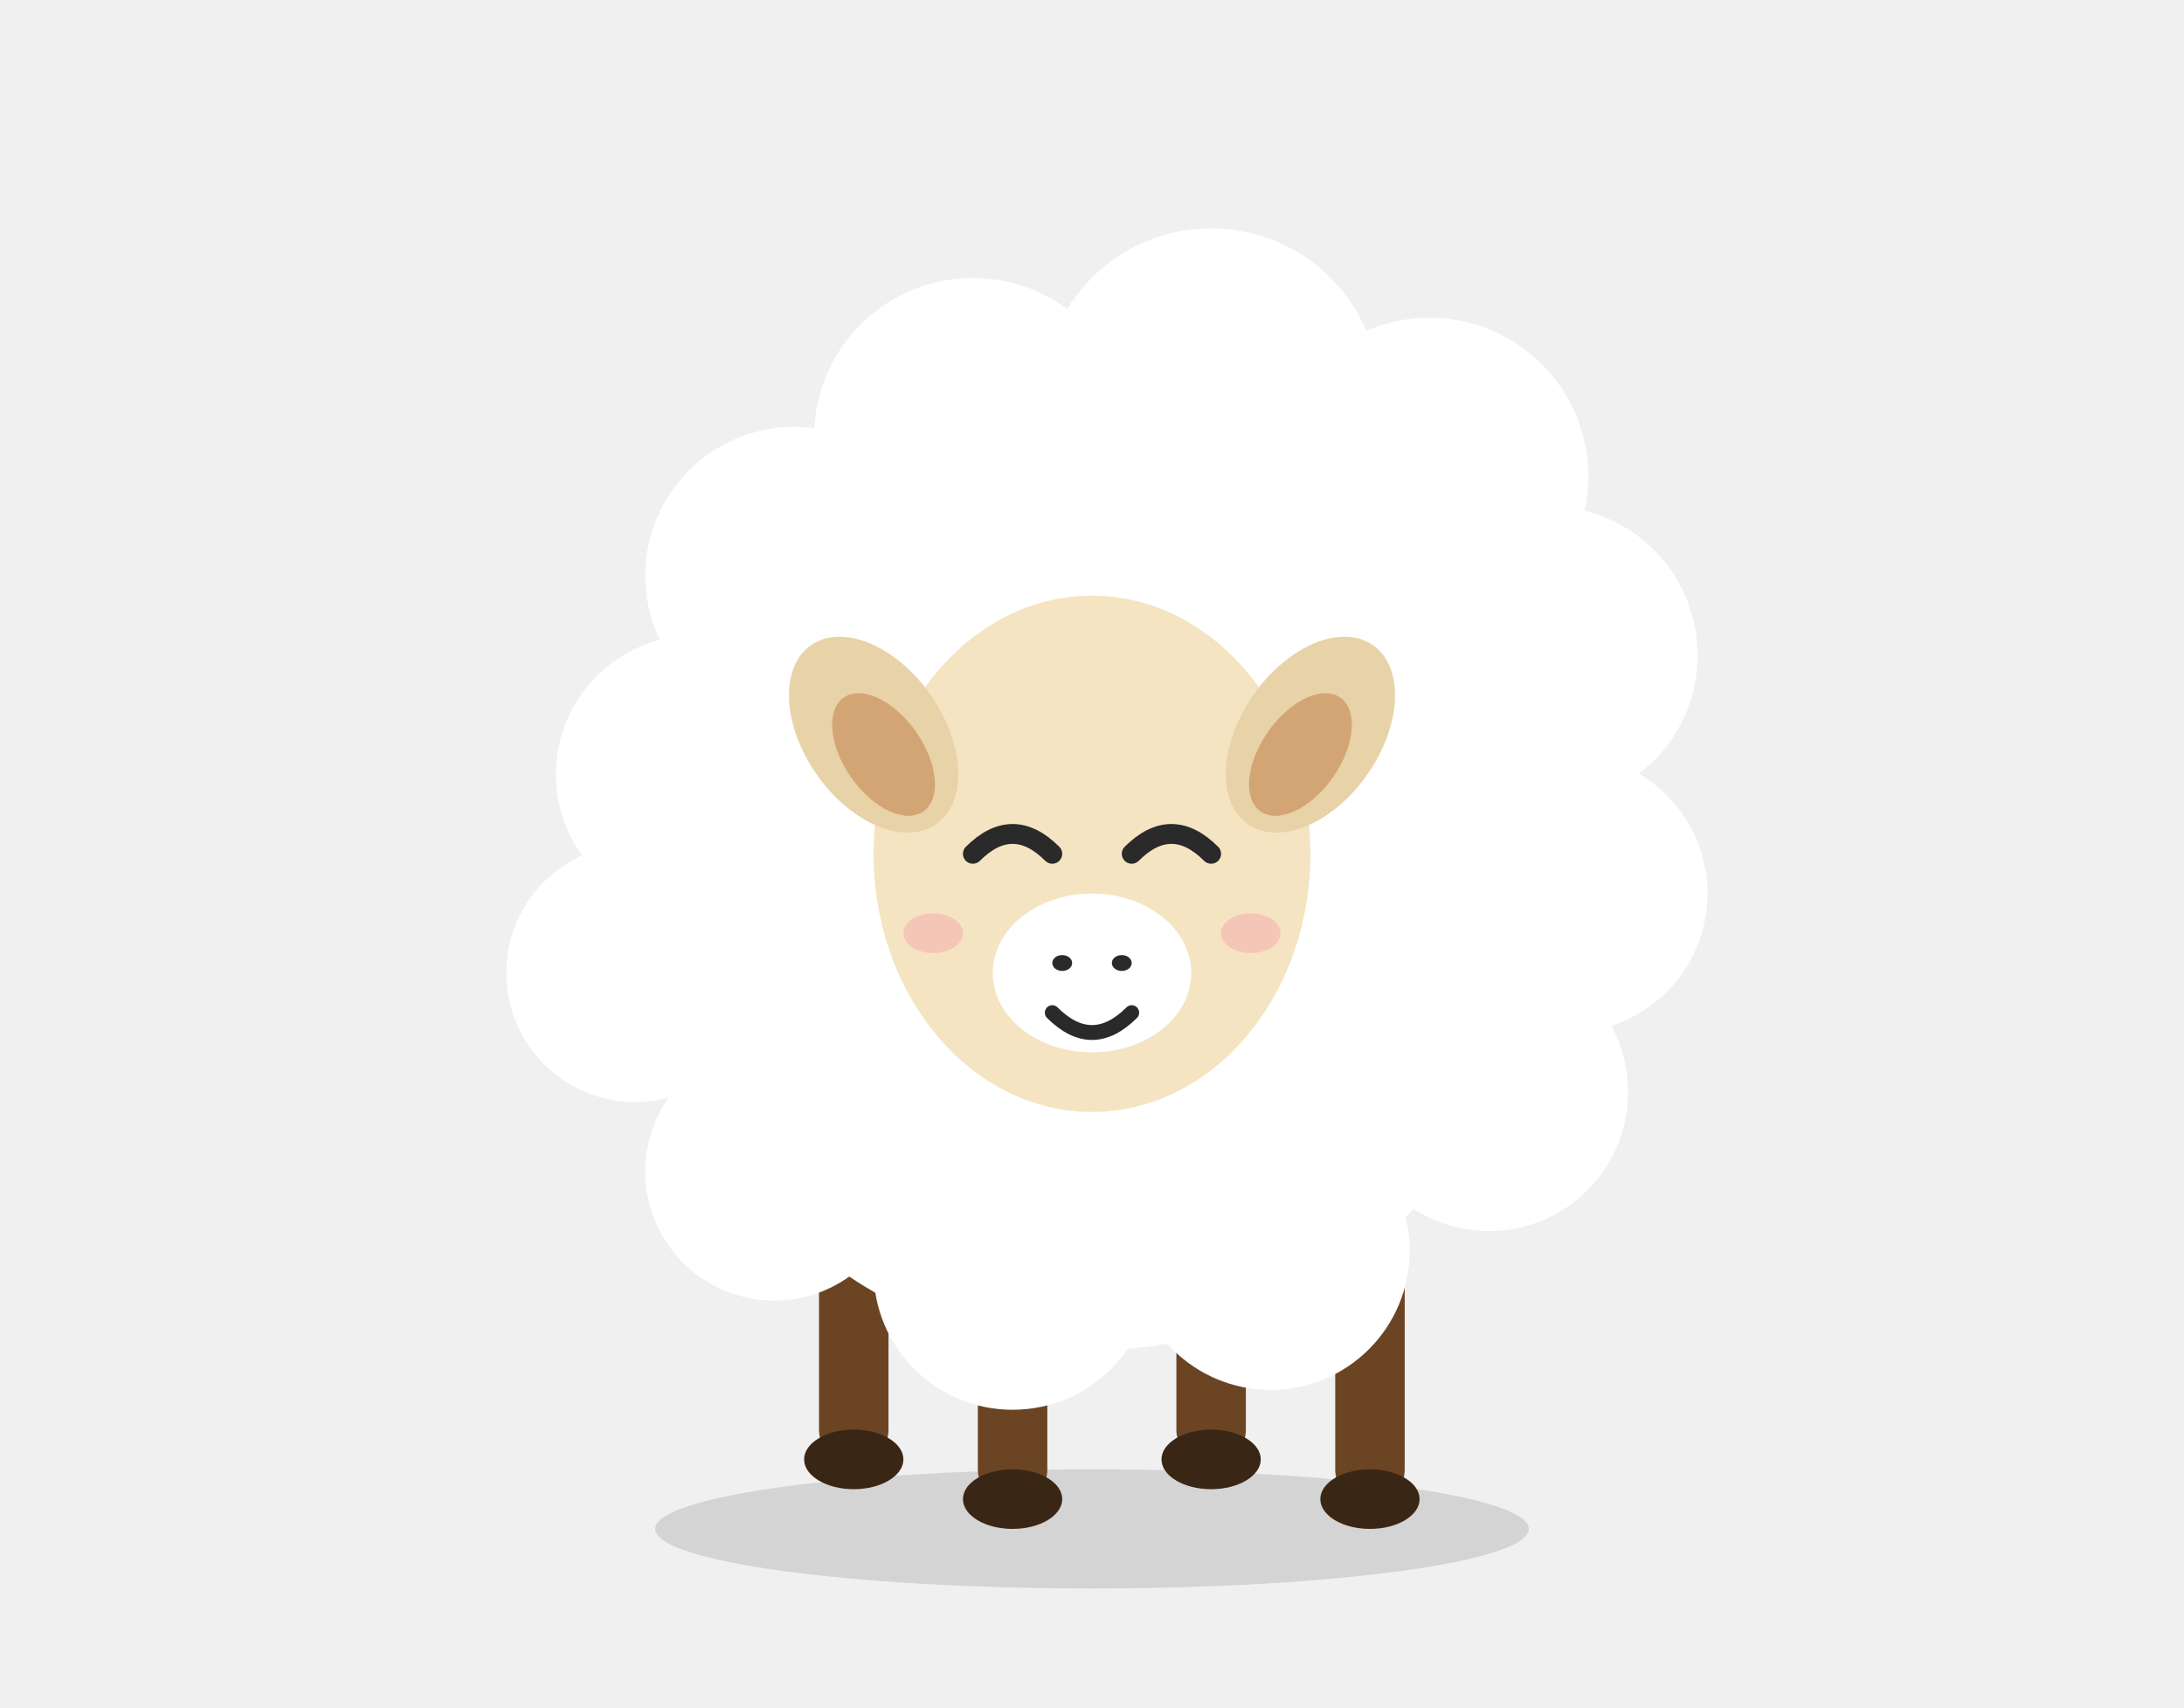
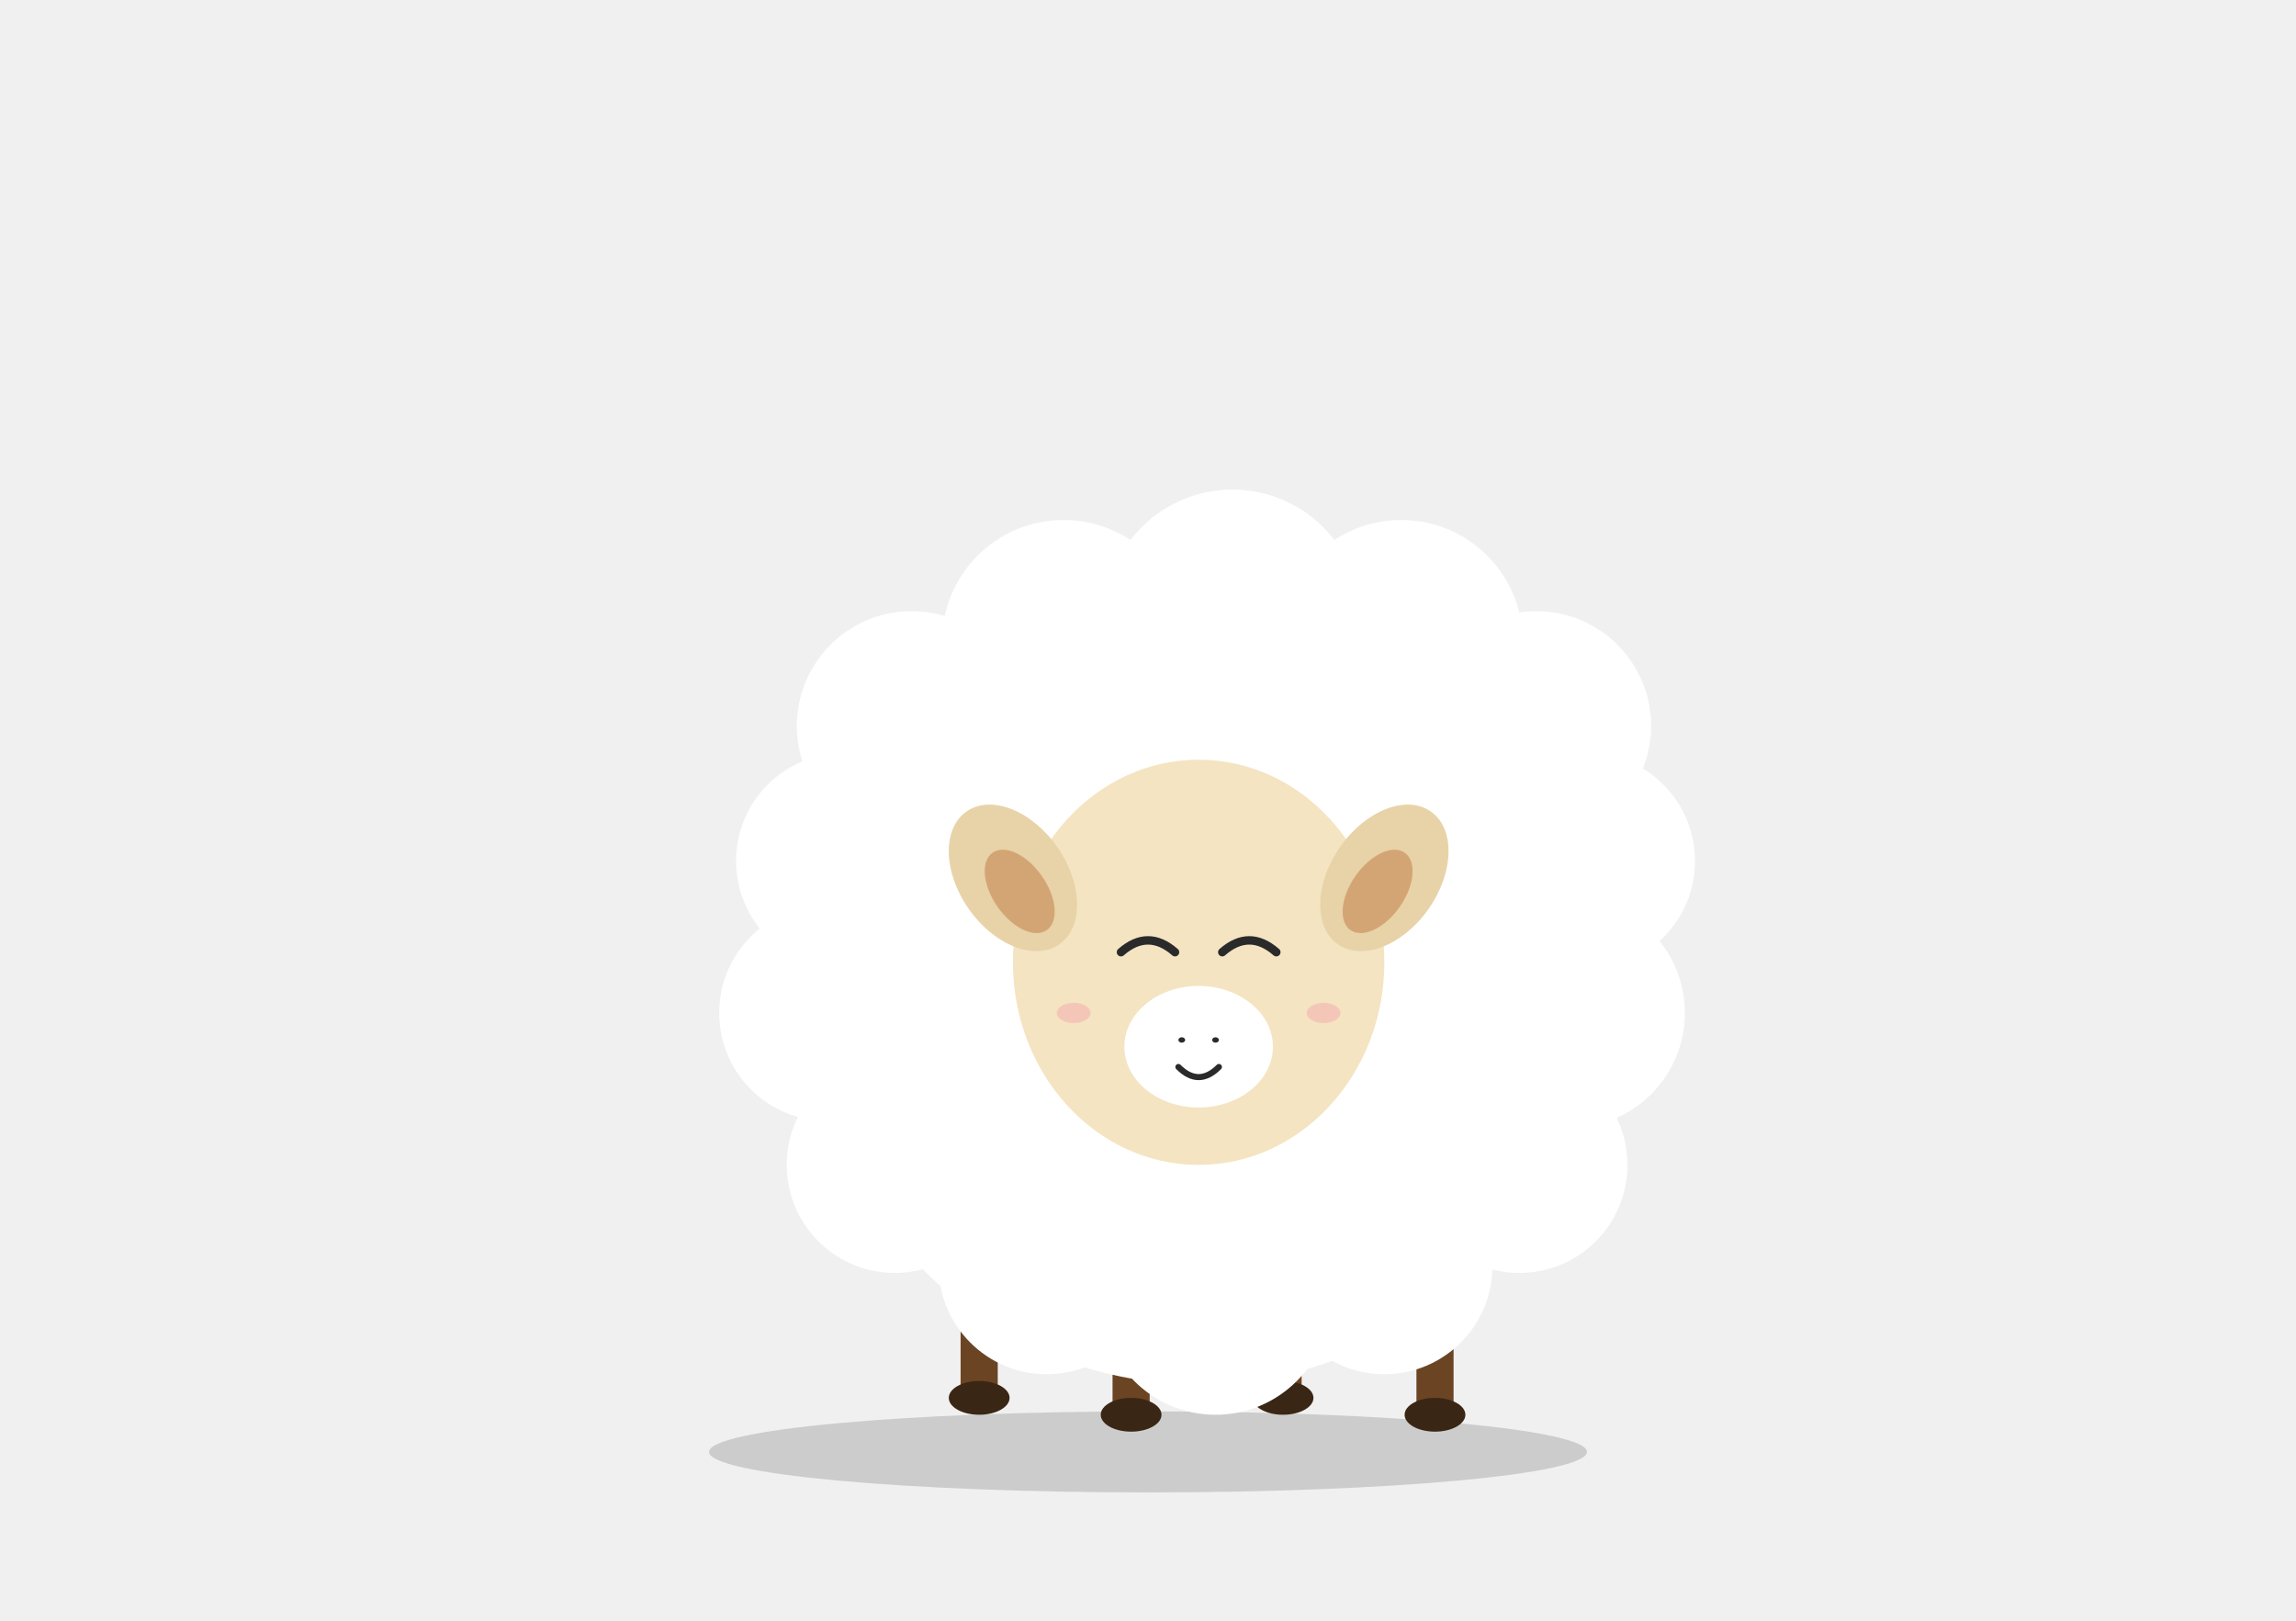
- <svg xmlns="http://www.w3.org/2000/svg" width="220" height="172" viewBox="0 0 220 172">
-   <ellipse cx="110" cy="154" rx="44" ry="6" fill="#000000" opacity="0.12" />
-   <line x1="86" y1="116" x2="86" y2="144" stroke="#6b4423" stroke-width="7" stroke-linecap="round" />
-   <line x1="102" y1="118" x2="102" y2="148" stroke="#6b4423" stroke-width="7" stroke-linecap="round" />
-   <line x1="122" y1="118" x2="122" y2="144" stroke="#6b4423" stroke-width="7" stroke-linecap="round" />
-   <line x1="138" y1="116" x2="138" y2="148" stroke="#6b4423" stroke-width="7" stroke-linecap="round" />
-   <ellipse cx="86" cy="147" rx="5" ry="3" fill="#3a2614" />
-   <ellipse cx="102" cy="151" rx="5" ry="3" fill="#3a2614" />
-   <ellipse cx="122" cy="147" rx="5" ry="3" fill="#3a2614" />
-   <ellipse cx="138" cy="151" rx="5" ry="3" fill="#3a2614" />
-   <circle cx="110" cy="92" r="44" fill="#ffffff" />
-   <circle cx="70" cy="78" r="14" fill="#ffffff" />
-   <circle cx="80" cy="58" r="15" fill="#ffffff" />
-   <circle cx="98" cy="44" r="16" fill="#ffffff" />
-   <circle cx="122" cy="40" r="17" fill="#ffffff" />
-   <circle cx="144" cy="48" r="16" fill="#ffffff" />
-   <circle cx="156" cy="66" r="15" fill="#ffffff" />
-   <circle cx="158" cy="90" r="14" fill="#ffffff" />
-   <circle cx="150" cy="110" r="14" fill="#ffffff" />
-   <circle cx="128" cy="126" r="14" fill="#ffffff" />
-   <circle cx="102" cy="128" r="14" fill="#ffffff" />
-   <circle cx="78" cy="118" r="13" fill="#ffffff" />
-   <circle cx="64" cy="98" r="13" fill="#ffffff" />
-   <ellipse cx="110" cy="86" rx="22" ry="26" fill="#f4e4c1" />
-   <ellipse cx="88" cy="74" rx="7" ry="11" fill="#e8d3a8" transform="rotate(-35 88 74)" />
-   <ellipse cx="132" cy="74" rx="7" ry="11" fill="#e8d3a8" transform="rotate(35 132 74)" />
-   <ellipse cx="89" cy="76" rx="4" ry="7" fill="#d4a574" transform="rotate(-35 89 76)" />
-   <ellipse cx="131" cy="76" rx="4" ry="7" fill="#d4a574" transform="rotate(35 131 76)" />
-   <path d="M98 86Q102 82 106 86" stroke="#2a2a2a" stroke-width="2" fill="none" stroke-linecap="round" />
-   <path d="M114 86Q118 82 122 86" stroke="#2a2a2a" stroke-width="2" fill="none" stroke-linecap="round" />
-   <ellipse cx="110" cy="98" rx="10" ry="8" fill="#ffffff" />
-   <ellipse cx="107" cy="97" rx="1" ry="0.8" fill="#2a2a2a" />
-   <ellipse cx="113" cy="97" rx="1" ry="0.8" fill="#2a2a2a" />
-   <path d="M106 102Q110 106 114 102" stroke="#2a2a2a" stroke-width="1.5" fill="none" stroke-linecap="round" />
-   <ellipse cx="94" cy="94" rx="3" ry="2" fill="#f4b3b3" opacity="0.6" />
-   <ellipse cx="126" cy="94" rx="3" ry="2" fill="#f4b3b3" opacity="0.6" />
+ <svg xmlns="http://www.w3.org/2000/svg" width="100%" viewBox="0 0 680 480">
+   <ellipse cx="340" cy="430" rx="130" ry="12" fill="#000000" opacity="0.15" />
+   <line x1="290" y1="370" x2="290" y2="410" stroke="#6b4423" stroke-width="11" stroke-linecap="round" />
+   <line x1="335" y1="370" x2="335" y2="415" stroke="#6b4423" stroke-width="11" stroke-linecap="round" />
+   <line x1="380" y1="370" x2="380" y2="410" stroke="#6b4423" stroke-width="11" stroke-linecap="round" />
+   <line x1="425" y1="370" x2="425" y2="415" stroke="#6b4423" stroke-width="11" stroke-linecap="round" />
+   <ellipse cx="290" cy="414" rx="9" ry="5" fill="#3a2614" />
+   <ellipse cx="335" cy="419" rx="9" ry="5" fill="#3a2614" />
+   <ellipse cx="380" cy="414" rx="9" ry="5" fill="#3a2614" />
+   <ellipse cx="425" cy="419" rx="9" ry="5" fill="#3a2614" />
+   <circle cx="355" cy="295" r="115" fill="#ffffff" />
+   <circle cx="250" cy="255" r="32" fill="#ffffff" />
+   <circle cx="270" cy="215" r="34" fill="#ffffff" />
+   <circle cx="315" cy="190" r="36" fill="#ffffff" />
+   <circle cx="365" cy="183" r="38" fill="#ffffff" />
+   <circle cx="415" cy="190" r="36" fill="#ffffff" />
+   <circle cx="455" cy="215" r="34" fill="#ffffff" />
+   <circle cx="470" cy="255" r="32" fill="#ffffff" />
+   <circle cx="465" cy="300" r="34" fill="#ffffff" />
+   <circle cx="450" cy="345" r="32" fill="#ffffff" />
+   <circle cx="410" cy="375" r="32" fill="#ffffff" />
+   <circle cx="360" cy="385" r="34" fill="#ffffff" />
+   <circle cx="310" cy="375" r="32" fill="#ffffff" />
+   <circle cx="265" cy="345" r="32" fill="#ffffff" />
+   <circle cx="245" cy="300" r="32" fill="#ffffff" />
+   <ellipse cx="355" cy="285" rx="55" ry="60" fill="#f4e4c1" />
+   <ellipse cx="300" cy="260" rx="16" ry="24" fill="#e8d3a8" transform="rotate(-35 300 260)" />
+   <ellipse cx="302" cy="264" rx="8" ry="14" fill="#d4a574" transform="rotate(-35 302 264)" />
+   <ellipse cx="410" cy="260" rx="16" ry="24" fill="#e8d3a8" transform="rotate(35 410 260)" />
+   <ellipse cx="408" cy="264" rx="8" ry="14" fill="#d4a574" transform="rotate(35 408 264)" />
+   <path d="M 332 282 Q 340 275 348 282" stroke="#2a2a2a" stroke-width="2.5" fill="none" stroke-linecap="round" />
+   <path d="M 362 282 Q 370 275 378 282" stroke="#2a2a2a" stroke-width="2.5" fill="none" stroke-linecap="round" />
+   <ellipse cx="355" cy="310" rx="22" ry="18" fill="#ffffff" />
+   <ellipse cx="350" cy="308" rx="1" ry="0.8" fill="#2a2a2a" />
+   <ellipse cx="360" cy="308" rx="1" ry="0.8" fill="#2a2a2a" />
+   <path d="M 349 316 Q 355 322 361 316" stroke="#2a2a2a" stroke-width="1.8" fill="none" stroke-linecap="round" />
+   <ellipse cx="318" cy="300" rx="5" ry="3" fill="#f4b3b3" opacity="0.6" />
+   <ellipse cx="392" cy="300" rx="5" ry="3" fill="#f4b3b3" opacity="0.6" />
</svg>
